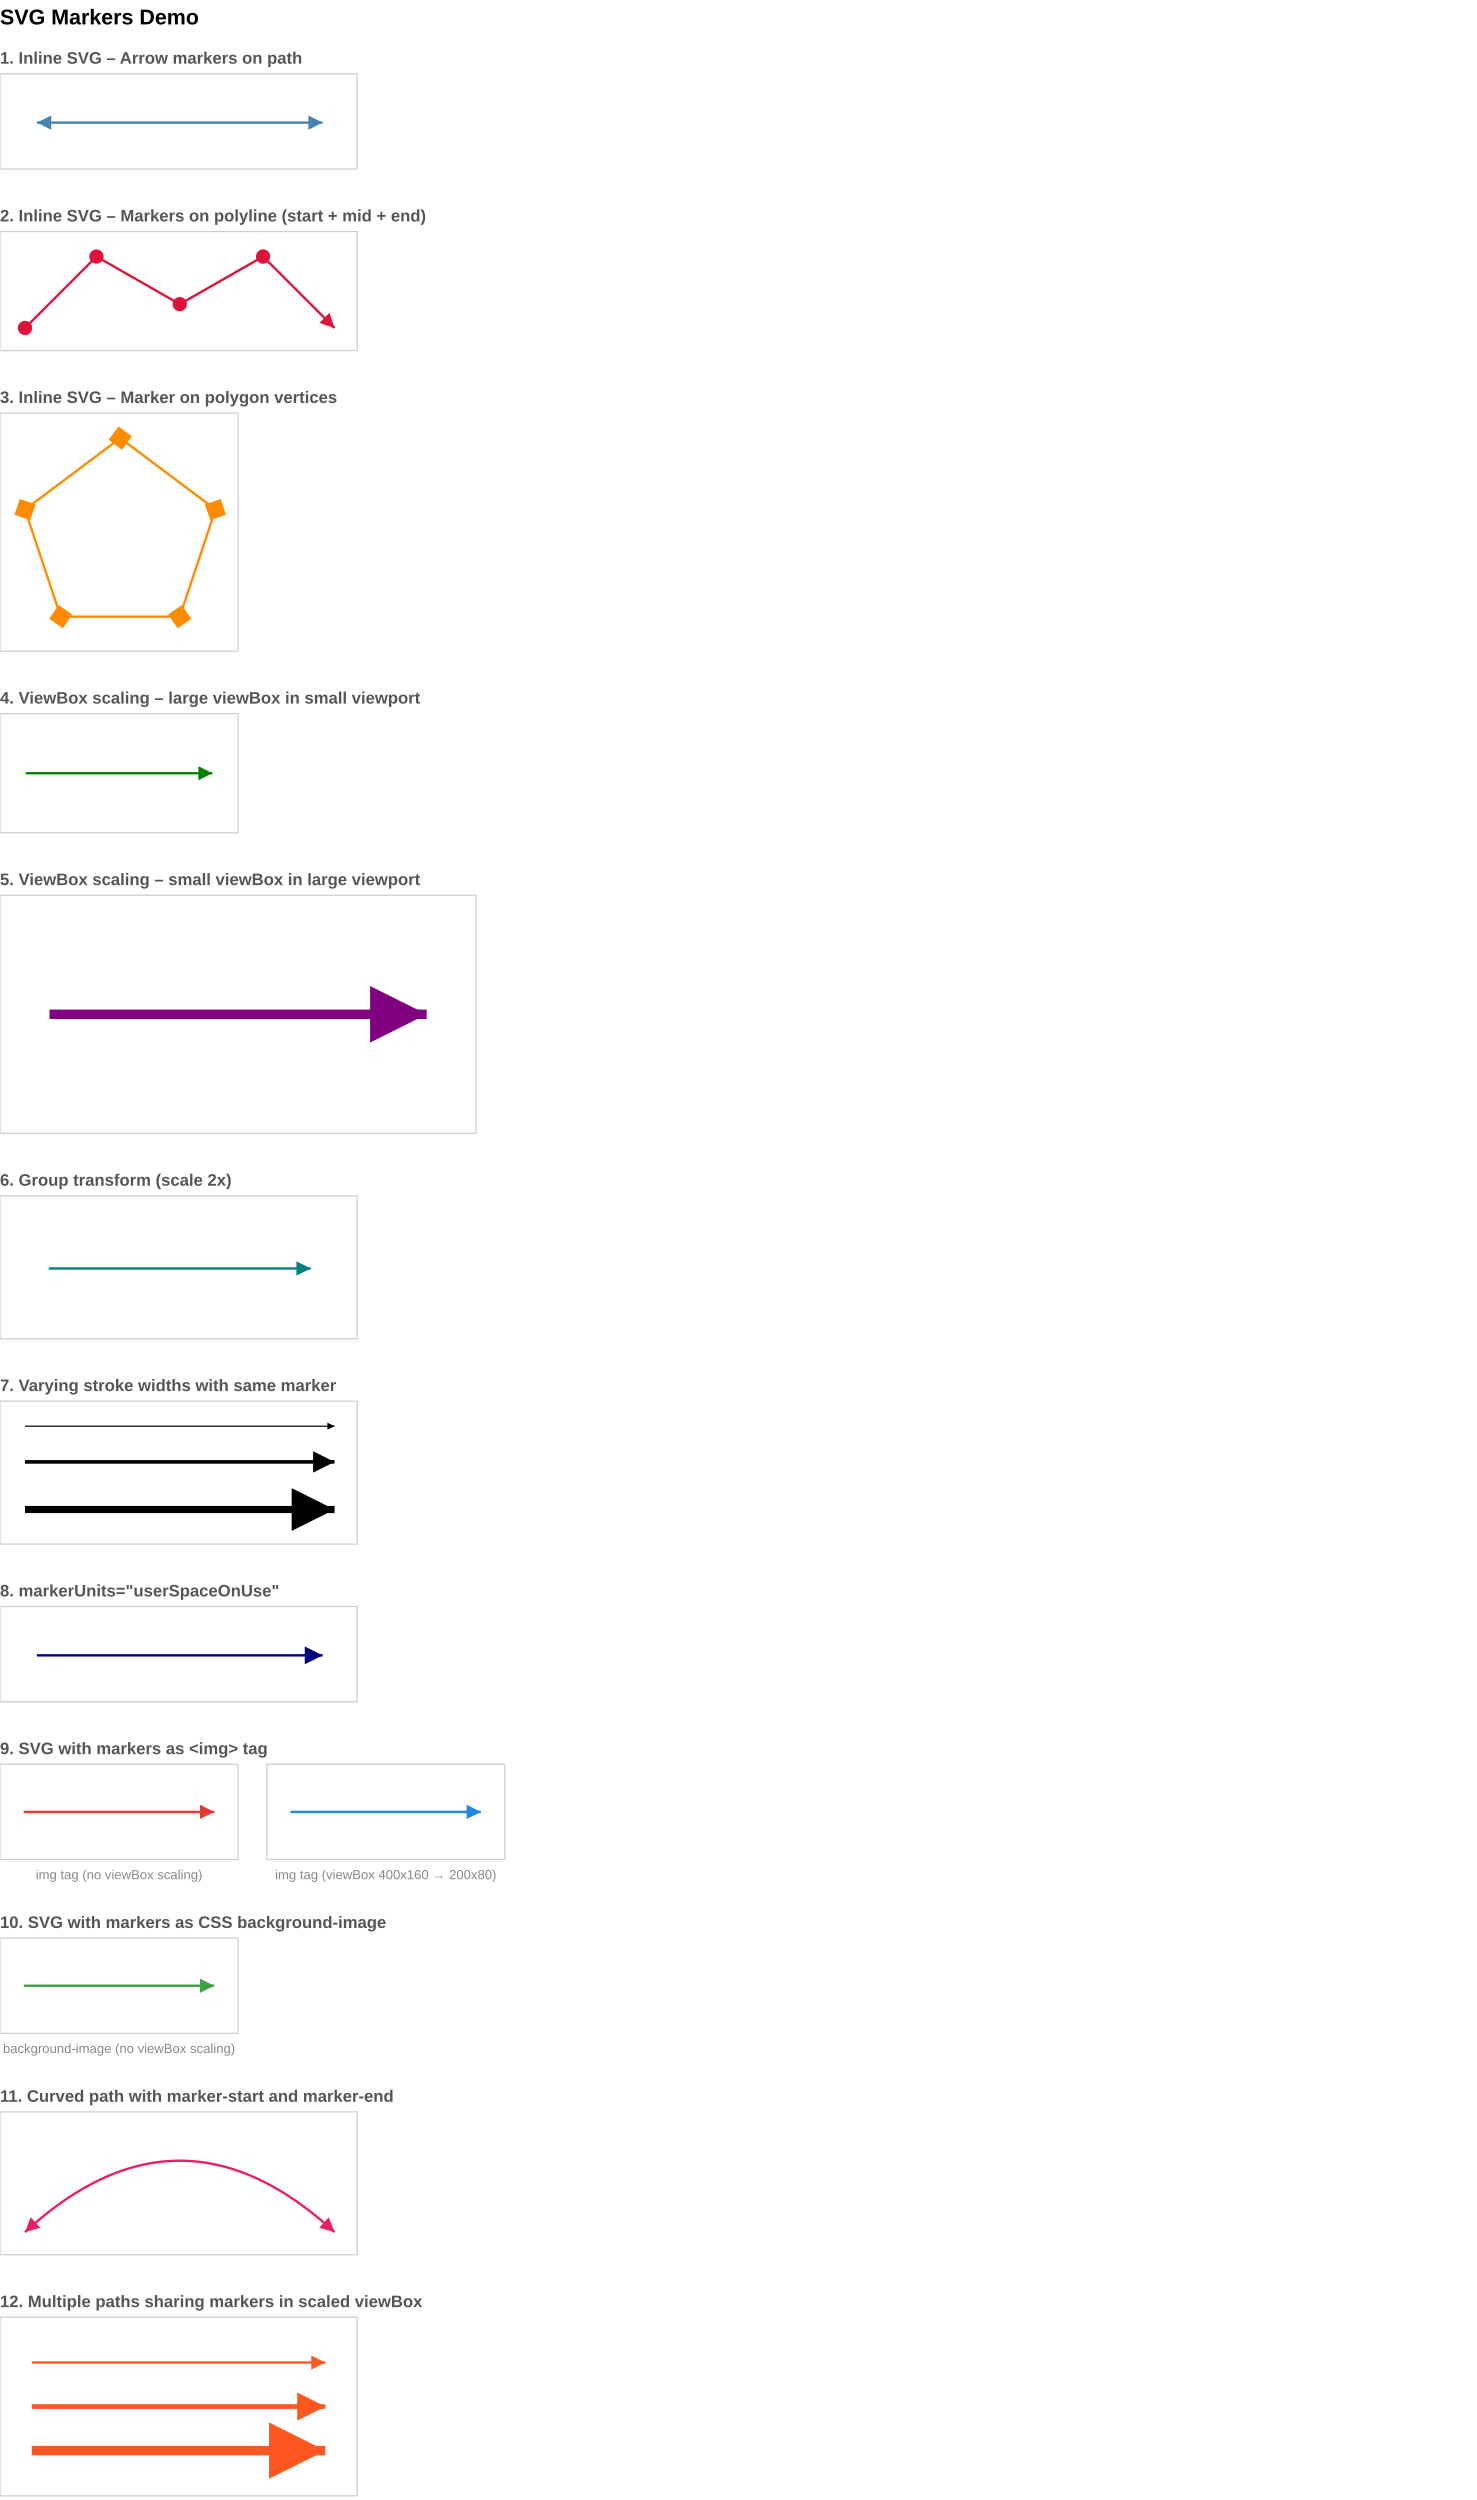
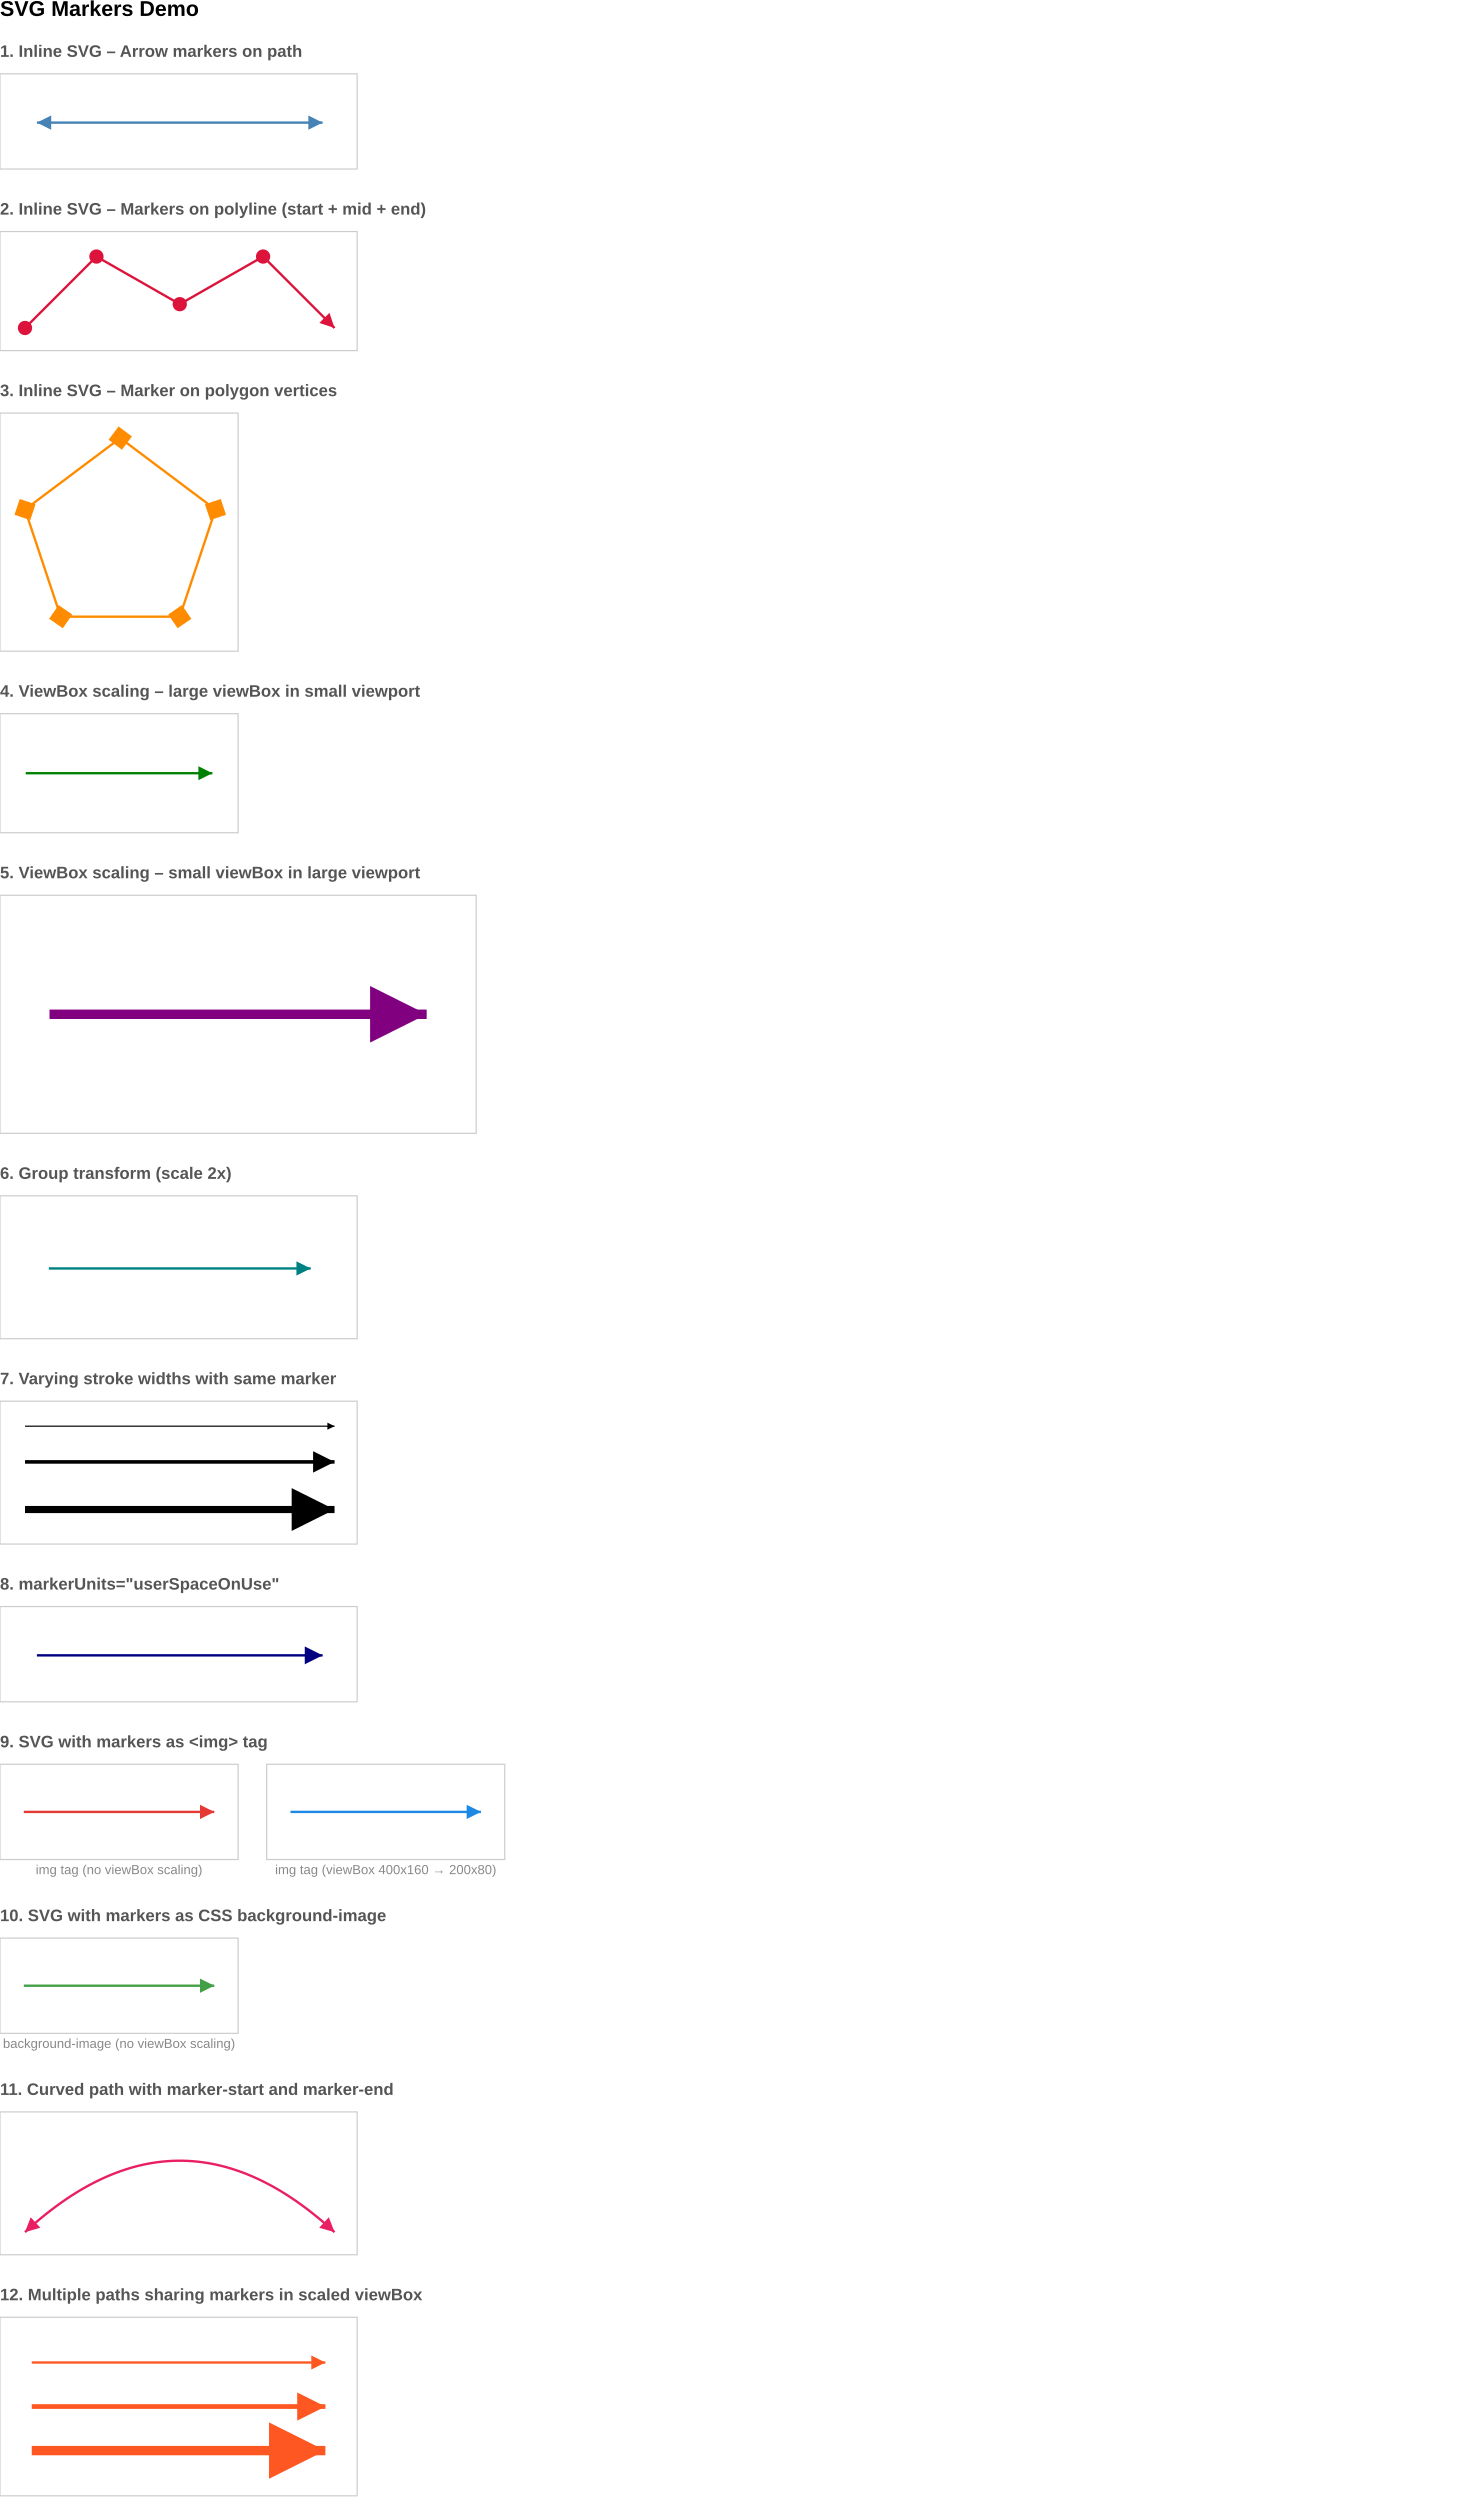
<svg xmlns="http://www.w3.org/2000/svg" width="1240" height="2100" viewBox="0 0 1240 2100">
  <path d="M0,0 L1240,0 L1240,2100 L0,2100 Z" fill="none" />
  <path d="M0,0 L1240,0 L1240,21 L0,21 Z" fill="none" />
-   <text x="0" y="20.5" fill="rgb(0, 0, 0)" font-weight="700" font-size="18px" font-family="Arial">SVG Markers Demo</text>
+   <text x="0" y="1.5" fill="rgb(0, 0, 0)" dominant-baseline="text-before-edge" font-weight="700" font-size="18px" font-family="Arial">SVG Markers Demo</text>
  <path d="M0,37 L1240,37 L1240,145.5 L0,145.5 Z" fill="none" />
  <path d="M0,37 L1240,37 L1240,54 L0,54 Z" fill="none" />
-   <text x="0" y="53.5" fill="rgb(85, 85, 85)" font-weight="700" font-size="14px" font-family="Arial">1. Inline SVG – Arrow markers on path</text>
+   <text x="0" y="38.5" fill="rgb(85, 85, 85)" dominant-baseline="text-before-edge" font-weight="700" font-size="14px" font-family="Arial">1. Inline SVG – Arrow markers on path</text>
  <path d="M0,62 L300,62 L300,142 L0,142 Z" fill="none" stroke="rgb(204, 204, 204)" stroke-width="1" />
  <path d="M31,103 L271,103" fill="rgb(0, 0, 0)" stroke="rgb(70, 130, 180)" stroke-width="2" />
  <path d="M43,97 L42.25,97.38 L41.5,97.75 L40.75,98.13 L40,98.5 L39.25,98.88 L38.5,99.25 L37.75,99.62 L37,100 L36.25,100.38 L35.5,100.75 L34.75,101.12 L34,101.5 L33.25,101.88 L32.5,102.25 L31.75,102.63 L31,103 L31.75,103.38 L32.5,103.75 L33.25,104.12 L34,104.5 L34.75,104.88 L35.5,105.25 L36.25,105.63 L37,106 L37.75,106.37 L38.5,106.75 L39.25,107.12 L40,107.5 L40.75,107.88 L41.5,108.25 L42.25,108.63 L43,109 Z" fill="rgb(70, 130, 180)" />
  <path d="M259,97 L259.75,97.38 L260.5,97.75 L261.25,98.13 L262,98.5 L262.75,98.88 L263.5,99.25 L264.25,99.62 L265,100 L265.75,100.38 L266.5,100.75 L267.25,101.12 L268,101.5 L268.75,101.88 L269.5,102.25 L270.25,102.63 L271,103 L270.25,103.38 L269.5,103.75 L268.75,104.12 L268,104.5 L267.25,104.88 L266.5,105.25 L265.75,105.63 L265,106 L264.25,106.37 L263.5,106.75 L262.75,107.12 L262,107.5 L261.25,107.88 L260.5,108.25 L259.75,108.63 L259,109 Z" fill="rgb(70, 130, 180)" />
  <path d="M0,169.5 L1240,169.5 L1240,298 L0,298 Z" fill="none" />
  <path d="M0,169.5 L1240,169.5 L1240,186.5 L0,186.5 Z" fill="none" />
-   <text x="0" y="186" fill="rgb(85, 85, 85)" font-weight="700" font-size="14px" font-family="Arial">2. Inline SVG – Markers on polyline (start + mid + end)</text>
+   <text x="0" y="171" fill="rgb(85, 85, 85)" dominant-baseline="text-before-edge" font-weight="700" font-size="14px" font-family="Arial">2. Inline SVG – Markers on polyline (start + mid + end)</text>
  <path d="M0,194.5 L300,194.5 L300,294.5 L0,294.5 Z" fill="none" stroke="rgb(204, 204, 204)" stroke-width="1" />
  <path d="M21,275.5 L81,215.5 L151,255.5 L221,215.5 L281,275.5" fill="none" stroke="rgb(220, 20, 60)" stroke-width="2" />
  <path d="M24.54,271.96 L25.16,272.72 L25.62,273.59 L25.9,274.52 L26,275.5 L25.9,276.48 L25.62,277.41 L25.16,278.28 L24.54,279.04 L23.78,279.66 L22.91,280.12 L21.98,280.4 L21,280.5 L20.02,280.4 L19.09,280.12 L18.22,279.66 L17.46,279.04 L16.84,278.28 L16.38,277.41 L16.1,276.48 L16,275.5 L16.1,274.52 L16.38,273.59 L16.84,272.72 L17.46,271.96 L18.22,271.34 L19.09,270.88 L20.02,270.6 L21,270.5 L21.98,270.6 L22.91,270.88 L23.78,271.34 Z" fill="rgb(220, 20, 60)" stroke="rgb(220, 20, 60)" stroke-width="2" />
  <path d="M276.76,262.77 L277.02,263.57 L277.29,264.36 L277.55,265.16 L277.82,265.95 L278.08,266.75 L278.35,267.55 L278.61,268.34 L278.88,269.14 L279.14,269.93 L279.41,270.73 L279.67,271.52 L279.94,272.32 L280.2,273.11 L280.47,273.91 L280.73,274.7 L281,275.5 L280.2,275.23 L279.41,274.97 L278.61,274.7 L277.82,274.44 L277.02,274.17 L276.23,273.91 L275.43,273.64 L274.64,273.38 L273.84,273.11 L273.05,272.85 L272.25,272.58 L271.45,272.32 L270.66,272.05 L269.86,271.79 L269.07,271.52 L268.27,271.26 Z" fill="rgb(220, 20, 60)" />
  <path d="M85.94,214.74 L86,215.72 L85.86,216.69 L85.53,217.61 L85.03,218.46 L84.38,219.19 L83.59,219.77 L82.71,220.2 L81.76,220.44 L80.78,220.5 L79.81,220.36 L78.89,220.03 L78.04,219.53 L77.31,218.88 L76.73,218.09 L76.3,217.21 L76.06,216.26 L76,215.28 L76.14,214.31 L76.47,213.39 L76.97,212.54 L77.62,211.81 L78.41,211.23 L79.29,210.8 L80.24,210.56 L81.22,210.5 L82.19,210.64 L83.11,210.97 L83.96,211.47 L84.69,212.12 L85.27,212.91 L85.7,213.79 Z" fill="rgb(220, 20, 60)" stroke="rgb(220, 20, 60)" stroke-width="2" />
  <path d="M156,255.5 L155.9,256.48 L155.62,257.41 L155.16,258.28 L154.54,259.04 L153.78,259.66 L152.91,260.12 L151.98,260.4 L151,260.5 L150.02,260.4 L149.09,260.12 L148.22,259.66 L147.46,259.04 L146.84,258.28 L146.38,257.41 L146.1,256.48 L146,255.5 L146.1,254.52 L146.38,253.59 L146.84,252.72 L147.46,251.96 L148.22,251.34 L149.09,250.88 L150.02,250.6 L151,250.5 L151.98,250.6 L152.91,250.88 L153.78,251.34 L154.54,251.96 L155.16,252.72 L155.62,253.59 L155.9,254.52 Z" fill="rgb(220, 20, 60)" stroke="rgb(220, 20, 60)" stroke-width="2" />
  <path d="M225.94,216.26 L225.7,217.21 L225.27,218.09 L224.69,218.88 L223.96,219.53 L223.11,220.03 L222.19,220.36 L221.22,220.5 L220.24,220.44 L219.29,220.2 L218.41,219.77 L217.62,219.19 L216.97,218.46 L216.47,217.61 L216.14,216.69 L216,215.72 L216.06,214.74 L216.3,213.79 L216.73,212.91 L217.31,212.12 L218.04,211.47 L218.89,210.97 L219.81,210.64 L220.78,210.5 L221.76,210.56 L222.71,210.8 L223.59,211.23 L224.38,211.81 L225.03,212.54 L225.53,213.39 L225.86,214.31 L226,215.28 Z" fill="rgb(220, 20, 60)" stroke="rgb(220, 20, 60)" stroke-width="2" />
  <path d="M0,322 L1240,322 L1240,550.5 L0,550.5 Z" fill="none" />
  <path d="M0,322 L1240,322 L1240,339 L0,339 Z" fill="none" />
-   <text x="0" y="338.5" fill="rgb(85, 85, 85)" font-weight="700" font-size="14px" font-family="Arial">3. Inline SVG – Marker on polygon vertices</text>
+   <text x="0" y="323.5" fill="rgb(85, 85, 85)" dominant-baseline="text-before-edge" font-weight="700" font-size="14px" font-family="Arial">3. Inline SVG – Marker on polygon vertices</text>
  <path d="M0,347 L200,347 L200,547 L0,547 Z" fill="none" stroke="rgb(204, 204, 204)" stroke-width="1" />
  <path d="M101,368 L181,428 L151,518 L51,518 L21,428 Z" fill="none" stroke="rgb(255, 140, 0)" stroke-width="2" />
  <path d="M99.8,359.6 L109.4,366.8 L102.2,376.4 L92.6,369.2 Z" fill="rgb(255, 140, 0)" stroke="rgb(255, 140, 0)" stroke-width="2" />
  <path d="M184.79,420.41 L188.59,431.79 L177.21,435.59 L173.41,424.21 Z" fill="rgb(255, 140, 0)" stroke="rgb(255, 140, 0)" stroke-width="2" />
  <path d="M159.35,519.52 L149.48,526.35 L142.65,516.48 L152.52,509.65 Z" fill="rgb(255, 140, 0)" stroke="rgb(255, 140, 0)" stroke-width="2" />
  <path d="M52.52,526.35 L42.65,519.52 L49.48,509.65 L59.35,516.48 Z" fill="rgb(255, 140, 0)" stroke="rgb(255, 140, 0)" stroke-width="2" />
  <path d="M13.41,431.79 L17.21,420.41 L28.59,424.21 L24.79,435.59 Z" fill="rgb(255, 140, 0)" stroke="rgb(255, 140, 0)" stroke-width="2" />
  <path d="M0,574.5 L1240,574.5 L1240,703 L0,703 Z" fill="none" />
  <path d="M0,574.5 L1240,574.5 L1240,591.5 L0,591.5 Z" fill="none" />
-   <text x="0" y="591" fill="rgb(85, 85, 85)" font-weight="700" font-size="14px" font-family="Arial">4. ViewBox scaling – large viewBox in small viewport</text>
+   <text x="0" y="576" fill="rgb(85, 85, 85)" dominant-baseline="text-before-edge" font-weight="700" font-size="14px" font-family="Arial">4. ViewBox scaling – large viewBox in small viewport</text>
  <path d="M0,599.5 L200,599.5 L200,699.5 L0,699.5 Z" fill="none" stroke="rgb(204, 204, 204)" stroke-width="1" />
  <path d="M21.6,649.5 L178.4,649.5" fill="rgb(0, 0, 0)" stroke="rgb(0, 128, 0)" stroke-width="1.96" />
  <path d="M166.64,643.62 L167.37,643.99 L168.11,644.35 L168.84,644.72 L169.58,645.09 L170.31,645.46 L171.05,645.82 L171.78,646.19 L172.52,646.56 L173.25,646.93 L173.99,647.29 L174.72,647.66 L175.46,648.03 L176.19,648.4 L176.93,648.76 L177.66,649.13 L178.4,649.5 L177.66,649.87 L176.93,650.23 L176.19,650.6 L175.46,650.97 L174.72,651.34 L173.99,651.7 L173.25,652.07 L172.52,652.44 L171.78,652.81 L171.05,653.17 L170.31,653.54 L169.58,653.91 L168.84,654.28 L168.11,654.64 L167.37,655.01 L166.64,655.38 Z" fill="rgb(0, 128, 0)" />
  <path d="M0,727 L1240,727 L1240,955.5 L0,955.5 Z" fill="none" />
  <path d="M0,727 L1240,727 L1240,744 L0,744 Z" fill="none" />
-   <text x="0" y="743.5" fill="rgb(85, 85, 85)" font-weight="700" font-size="14px" font-family="Arial">5. ViewBox scaling – small viewBox in large viewport</text>
+   <text x="0" y="728.5" fill="rgb(85, 85, 85)" dominant-baseline="text-before-edge" font-weight="700" font-size="14px" font-family="Arial">5. ViewBox scaling – small viewBox in large viewport</text>
  <path d="M0,752 L400,752 L400,952 L0,952 Z" fill="none" stroke="rgb(204, 204, 204)" stroke-width="1" />
  <path d="M41.6,852 L358.4,852" fill="rgb(0, 0, 0)" stroke="rgb(128, 0, 128)" stroke-width="7.92" />
  <path d="M310.88,828.24 L313.85,829.73 L316.82,831.21 L319.79,832.7 L322.76,834.18 L325.73,835.67 L328.7,837.15 L331.67,838.63 L334.64,840.12 L337.61,841.61 L340.58,843.09 L343.55,844.57 L346.52,846.06 L349.49,847.55 L352.46,849.03 L355.43,850.52 L358.4,852 L355.43,853.49 L352.46,854.97 L349.49,856.46 L346.52,857.94 L343.55,859.43 L340.58,860.91 L337.61,862.4 L334.64,863.88 L331.67,865.36 L328.7,866.85 L325.73,868.33 L322.76,869.82 L319.79,871.31 L316.82,872.79 L313.85,874.28 L310.88,875.76 Z" fill="rgb(128, 0, 128)" />
  <path d="M0,979.5 L1240,979.5 L1240,1128 L0,1128 Z" fill="none" />
  <path d="M0,979.5 L1240,979.5 L1240,996.5 L0,996.5 Z" fill="none" />
-   <text x="0" y="996" fill="rgb(85, 85, 85)" font-weight="700" font-size="14px" font-family="Arial">6. Group transform (scale 2x)</text>
+   <text x="0" y="981" fill="rgb(85, 85, 85)" dominant-baseline="text-before-edge" font-weight="700" font-size="14px" font-family="Arial">6. Group transform (scale 2x)</text>
  <path d="M0,1004.5 L300,1004.5 L300,1124.5 L0,1124.5 Z" fill="none" stroke="rgb(204, 204, 204)" stroke-width="1" />
  <path d="M41,1065.5 L261,1065.5" fill="rgb(0, 0, 0)" stroke="rgb(0, 128, 128)" stroke-width="2" />
  <path d="M249,1059.5 L249.75,1059.88 L250.5,1060.25 L251.25,1060.63 L252,1061 L252.75,1061.38 L253.5,1061.75 L254.25,1062.12 L255,1062.5 L255.75,1062.88 L256.5,1063.25 L257.25,1063.62 L258,1064 L258.75,1064.38 L259.5,1064.75 L260.25,1065.13 L261,1065.5 L260.25,1065.88 L259.5,1066.25 L258.75,1066.62 L258,1067 L257.25,1067.38 L256.5,1067.75 L255.75,1068.13 L255,1068.5 L254.25,1068.87 L253.5,1069.25 L252.75,1069.62 L252,1070 L251.25,1070.38 L250.5,1070.75 L249.75,1071.13 L249,1071.5 Z" fill="rgb(0, 128, 128)" />
  <path d="M0,1152 L1240,1152 L1240,1300.5 L0,1300.5 Z" fill="none" />
  <path d="M0,1152 L1240,1152 L1240,1169 L0,1169 Z" fill="none" />
-   <text x="0" y="1168.5" fill="rgb(85, 85, 85)" font-weight="700" font-size="14px" font-family="Arial">7. Varying stroke widths with same marker</text>
+   <text x="0" y="1153.5" fill="rgb(85, 85, 85)" dominant-baseline="text-before-edge" font-weight="700" font-size="14px" font-family="Arial">7. Varying stroke widths with same marker</text>
  <path d="M0,1177 L300,1177 L300,1297 L0,1297 Z" fill="none" stroke="rgb(204, 204, 204)" stroke-width="1" />
  <path d="M21,1198 L281,1198" fill="rgb(0, 0, 0)" stroke="rgb(0, 0, 0)" stroke-width="1" />
  <path d="M275,1195 L275.38,1195.19 L275.75,1195.38 L276.13,1195.56 L276.5,1195.75 L276.88,1195.94 L277.25,1196.13 L277.62,1196.31 L278,1196.5 L278.38,1196.69 L278.75,1196.88 L279.12,1197.06 L279.5,1197.25 L279.88,1197.44 L280.25,1197.62 L280.63,1197.81 L281,1198 L280.63,1198.19 L280.25,1198.38 L279.88,1198.56 L279.5,1198.75 L279.13,1198.94 L278.75,1199.12 L278.37,1199.31 L278,1199.5 L277.63,1199.69 L277.25,1199.88 L276.88,1200.06 L276.5,1200.25 L276.13,1200.44 L275.75,1200.62 L275.38,1200.81 L275,1201 Z" fill="rgb(0, 0, 0)" />
  <path d="M21,1228 L281,1228" fill="rgb(0, 0, 0)" stroke="rgb(0, 0, 0)" stroke-width="3" />
  <path d="M263,1219 L264.13,1219.56 L265.25,1220.13 L266.38,1220.69 L267.5,1221.25 L268.63,1221.81 L269.75,1222.38 L270.87,1222.94 L272,1223.5 L273.13,1224.06 L274.25,1224.63 L275.37,1225.19 L276.5,1225.75 L277.63,1226.31 L278.75,1226.87 L279.88,1227.44 L281,1228 L279.88,1228.56 L278.75,1229.13 L277.63,1229.69 L276.5,1230.25 L275.38,1230.81 L274.25,1231.37 L273.12,1231.94 L272,1232.5 L270.88,1233.06 L269.75,1233.63 L268.63,1234.19 L267.5,1234.75 L266.38,1235.31 L265.25,1235.87 L264.13,1236.44 L263,1237 Z" fill="rgb(0, 0, 0)" />
  <path d="M21,1268 L281,1268" fill="rgb(0, 0, 0)" stroke="rgb(0, 0, 0)" stroke-width="6" />
  <path d="M245,1250 L247.25,1251.13 L249.5,1252.25 L251.75,1253.38 L254,1254.5 L256.25,1255.63 L258.5,1256.75 L260.75,1257.87 L263,1259 L265.25,1260.13 L267.5,1261.25 L269.75,1262.37 L272,1263.5 L274.25,1264.63 L276.5,1265.75 L278.75,1266.88 L281,1268 L278.75,1269.13 L276.5,1270.25 L274.25,1271.37 L272,1272.5 L269.75,1273.63 L267.5,1274.75 L265.25,1275.88 L263,1277 L260.75,1278.12 L258.5,1279.25 L256.25,1280.37 L254,1281.5 L251.75,1282.63 L249.5,1283.75 L247.25,1284.88 L245,1286 Z" fill="rgb(0, 0, 0)" />
  <path d="M0,1324.5 L1240,1324.5 L1240,1433 L0,1433 Z" fill="none" />
  <path d="M0,1324.5 L1240,1324.5 L1240,1341.5 L0,1341.5 Z" fill="none" />
-   <text x="0" y="1341" fill="rgb(85, 85, 85)" font-weight="700" font-size="14px" font-family="Arial">8. markerUnits="userSpaceOnUse"</text>
+   <text x="0" y="1326" fill="rgb(85, 85, 85)" dominant-baseline="text-before-edge" font-weight="700" font-size="14px" font-family="Arial">8. markerUnits="userSpaceOnUse"</text>
  <path d="M0,1349.5 L300,1349.5 L300,1429.5 L0,1429.5 Z" fill="none" stroke="rgb(204, 204, 204)" stroke-width="1" />
  <path d="M31,1390.5 L271,1390.5" fill="rgb(0, 0, 0)" stroke="rgb(0, 0, 128)" stroke-width="2" />
  <path d="M256,1383 L256.94,1383.47 L257.88,1383.94 L258.81,1384.41 L259.75,1384.88 L260.69,1385.34 L261.63,1385.81 L262.56,1386.28 L263.5,1386.75 L264.44,1387.22 L265.38,1387.69 L266.31,1388.16 L267.25,1388.63 L268.19,1389.09 L269.12,1389.56 L270.06,1390.03 L271,1390.5 L270.06,1390.97 L269.13,1391.44 L268.19,1391.91 L267.25,1392.38 L266.31,1392.84 L265.38,1393.31 L264.44,1393.78 L263.5,1394.25 L262.56,1394.72 L261.62,1395.19 L260.69,1395.66 L259.75,1396.12 L258.81,1396.59 L257.88,1397.06 L256.94,1397.53 L256,1398 Z" fill="rgb(0, 0, 128)" />
  <path d="M0,1457 L1240,1457 L1240,1579 L0,1579 Z" fill="none" />
  <path d="M0,1457 L1240,1457 L1240,1474 L0,1474 Z" fill="none" />
-   <text x="0" y="1473.5" fill="rgb(85, 85, 85)" font-weight="700" font-size="14px" font-family="Arial">9. SVG with markers as &lt;img&gt; tag</text>
+   <text x="0" y="1458.5" fill="rgb(85, 85, 85)" dominant-baseline="text-before-edge" font-weight="700" font-size="14px" font-family="Arial">9. SVG with markers as &lt;img&gt; tag</text>
  <path d="M0,1482 L1240,1482 L1240,1579 L0,1579 Z" fill="none" />
  <path d="M0,1482 L200,1482 L200,1579 L0,1579 Z" fill="none" />
  <path d="M0,1482 L200,1482 L200,1562 L0,1562 Z" fill="none" stroke="rgb(204, 204, 204)" stroke-width="1" />
  <path d="M20,1522 L180,1522" fill="rgb(0, 0, 0)" stroke="rgb(229, 57, 53)" stroke-width="2" />
  <path d="M168,1516 L168.75,1516.38 L169.5,1516.75 L170.25,1517.13 L171,1517.5 L171.75,1517.88 L172.5,1518.25 L173.25,1518.62 L174,1519 L174.75,1519.38 L175.5,1519.75 L176.25,1520.12 L177,1520.5 L177.75,1520.88 L178.5,1521.25 L179.25,1521.63 L180,1522 L179.25,1522.38 L178.5,1522.75 L177.75,1523.12 L177,1523.5 L176.25,1523.88 L175.5,1524.25 L174.75,1524.63 L174,1525 L173.25,1525.37 L172.5,1525.75 L171.75,1526.12 L171,1526.5 L170.25,1526.88 L169.5,1527.25 L168.75,1527.63 L168,1528 Z" fill="rgb(229, 57, 53)" />
  <path d="M30,1566 L170,1566 L170,1579 L30,1579 Z" fill="none" />
-   <text x="30" y="1578.5" fill="rgb(136, 136, 136)" font-size="11px" font-family="Arial">img tag (no viewBox scaling)</text>
+   <text x="30" y="1567" fill="rgb(136, 136, 136)" dominant-baseline="text-before-edge" font-size="11px" font-family="Arial">img tag (no viewBox scaling)</text>
  <path d="M224,1482 L424,1482 L424,1579 L224,1579 Z" fill="none" />
  <path d="M224,1482 L424,1482 L424,1562 L224,1562 Z" fill="none" stroke="rgb(204, 204, 204)" stroke-width="1" />
  <path d="M244,1522 L404,1522" fill="rgb(0, 0, 0)" stroke="rgb(30, 136, 229)" stroke-width="2" />
  <path d="M392,1516 L392.75,1516.38 L393.5,1516.75 L394.25,1517.13 L395,1517.5 L395.75,1517.88 L396.5,1518.25 L397.25,1518.62 L398,1519 L398.75,1519.38 L399.5,1519.75 L400.25,1520.12 L401,1520.5 L401.75,1520.88 L402.5,1521.25 L403.25,1521.63 L404,1522 L403.25,1522.38 L402.5,1522.75 L401.75,1523.12 L401,1523.5 L400.25,1523.88 L399.5,1524.25 L398.75,1524.63 L398,1525 L397.25,1525.37 L396.5,1525.75 L395.75,1526.12 L395,1526.5 L394.25,1526.88 L393.5,1527.25 L392.75,1527.63 L392,1528 Z" fill="rgb(30, 136, 229)" />
  <path d="M231.07,1566 L416.92,1566 L416.92,1579 L231.07,1579 Z" fill="none" />
-   <text x="231.07" y="1578.5" fill="rgb(136, 136, 136)" font-size="11px" font-family="Arial">img tag (viewBox 400x160 → 200x80)</text>
+   <text x="231.07" y="1567" fill="rgb(136, 136, 136)" dominant-baseline="text-before-edge" font-size="11px" font-family="Arial">img tag (viewBox 400x160 → 200x80)</text>
  <path d="M0,1603 L1240,1603 L1240,1725 L0,1725 Z" fill="none" />
  <path d="M0,1603 L1240,1603 L1240,1620 L0,1620 Z" fill="none" />
-   <text x="0" y="1619.5" fill="rgb(85, 85, 85)" font-weight="700" font-size="14px" font-family="Arial">10. SVG with markers as CSS background-image</text>
+   <text x="0" y="1604.5" fill="rgb(85, 85, 85)" dominant-baseline="text-before-edge" font-weight="700" font-size="14px" font-family="Arial">10. SVG with markers as CSS background-image</text>
  <path d="M0,1628 L1240,1628 L1240,1725 L0,1725 Z" fill="none" />
  <path d="M0,1628 L200,1628 L200,1725 L0,1725 Z" fill="none" />
  <path d="M0,1628 L200,1628 L200,1708 L0,1708 Z" fill="none" stroke="rgb(204, 204, 204)" stroke-width="1" />
  <path d="M20,1668 L180,1668" fill="rgb(0, 0, 0)" stroke="rgb(67, 160, 71)" stroke-width="2" />
  <path d="M168,1662 L168.75,1662.38 L169.5,1662.75 L170.25,1663.13 L171,1663.5 L171.75,1663.88 L172.5,1664.25 L173.25,1664.62 L174,1665 L174.75,1665.38 L175.5,1665.75 L176.25,1666.12 L177,1666.5 L177.75,1666.88 L178.5,1667.25 L179.25,1667.63 L180,1668 L179.25,1668.38 L178.5,1668.75 L177.75,1669.12 L177,1669.5 L176.25,1669.88 L175.5,1670.25 L174.75,1670.63 L174,1671 L173.25,1671.37 L172.5,1671.75 L171.75,1672.12 L171,1672.5 L170.25,1672.88 L169.5,1673.25 L168.75,1673.63 L168,1674 Z" fill="rgb(67, 160, 71)" />
  <path d="M2.47,1712 L197.52,1712 L197.52,1725 L2.47,1725 Z" fill="none" />
-   <text x="2.47" y="1724.5" fill="rgb(136, 136, 136)" font-size="11px" font-family="Arial">background-image (no viewBox scaling)</text>
+   <text x="2.47" y="1713" fill="rgb(136, 136, 136)" dominant-baseline="text-before-edge" font-size="11px" font-family="Arial">background-image (no viewBox scaling)</text>
  <path d="M0,1749 L1240,1749 L1240,1897.5 L0,1897.5 Z" fill="none" />
  <path d="M0,1749 L1240,1749 L1240,1766 L0,1766 Z" fill="none" />
-   <text x="0" y="1765.5" fill="rgb(85, 85, 85)" font-weight="700" font-size="14px" font-family="Arial">11. Curved path with marker-start and marker-end</text>
+   <text x="0" y="1750.5" fill="rgb(85, 85, 85)" dominant-baseline="text-before-edge" font-weight="700" font-size="14px" font-family="Arial">11. Curved path with marker-start and marker-end</text>
  <path d="M0,1774 L300,1774 L300,1894 L0,1894 Z" fill="none" stroke="rgb(204, 204, 204)" stroke-width="1" />
  <path d="M21,1875 L22.47,1873.65 L23.95,1872.31 L25.43,1870.98 L26.92,1869.66 L28.43,1868.34 L29.93,1867.04 L31.45,1865.74 L32.98,1864.45 L34.51,1863.18 L36.05,1861.91 L37.6,1860.66 L39.16,1859.41 L40.72,1858.17 L42.3,1856.95 L43.88,1855.74 L45.47,1854.54 L47.07,1853.34 L48.68,1852.17 L50.3,1851 L51.93,1849.85 L53.57,1848.7 L55.21,1847.58 L56.86,1846.46 L58.53,1845.36 L60.2,1844.27 L61.88,1843.2 L63.57,1842.14 L65.27,1841.09 L66.98,1840.06 L68.7,1839.05 L70.42,1838.05 L72.16,1837.07 L73.9,1836.1 L75.66,1835.15 L77.42,1834.22 L79.19,1833.31 L80.98,1832.41 L82.77,1831.53 L84.57,1830.67 L86.38,1829.83 L88.19,1829.01 L90.02,1828.2 L91.85,1827.42 L93.7,1826.66 L95.55,1825.92 L97.41,1825.2 L99.28,1824.5 L101.15,1823.82 L103.04,1823.17 L104.93,1822.54 L106.83,1821.93 L108.74,1821.34 L110.65,1820.78 L112.57,1820.24 L114.5,1819.73 L116.43,1819.24 L118.38,1818.78 L120.32,1818.34 L122.27,1817.93 L124.23,1817.54 L126.19,1817.18 L128.16,1816.85 L130.13,1816.55 L132.11,1816.27 L134.08,1816.02 L136.07,1815.79 L138.05,1815.6 L140.04,1815.43 L142.03,1815.29 L144.02,1815.17 L146.01,1815.09 L148.01,1815.03 L150,1815 L152,1815 L153.99,1815.03 L155.99,1815.09 L157.98,1815.17 L159.97,1815.29 L161.96,1815.43 L163.95,1815.6 L165.93,1815.79 L167.92,1816.02 L169.89,1816.27 L171.87,1816.55 L173.84,1816.85 L175.81,1817.18 L177.77,1817.54 L179.73,1817.93 L181.68,1818.34 L183.62,1818.78 L185.57,1819.24 L187.5,1819.73 L189.43,1820.24 L191.35,1820.78 L193.26,1821.34 L195.17,1821.93 L197.07,1822.54 L198.96,1823.17 L200.85,1823.82 L202.72,1824.5 L204.59,1825.2 L206.45,1825.92 L208.3,1826.66 L210.15,1827.42 L211.98,1828.2 L213.81,1829.01 L215.62,1829.83 L217.43,1830.67 L219.23,1831.53 L221.02,1832.41 L222.81,1833.31 L224.58,1834.22 L226.34,1835.15 L228.1,1836.1 L229.84,1837.07 L231.58,1838.05 L233.3,1839.05 L235.02,1840.06 L236.73,1841.09 L238.43,1842.14 L240.12,1843.2 L241.8,1844.27 L243.47,1845.36 L245.14,1846.46 L246.79,1847.58 L248.43,1848.7 L250.07,1849.85 L251.7,1851 L253.32,1852.17 L254.93,1853.34 L256.53,1854.54 L258.12,1855.74 L259.7,1856.95 L261.28,1858.17 L262.84,1859.41 L264.4,1860.66 L265.95,1861.91 L267.49,1863.18 L269.02,1864.45 L270.55,1865.74 L272.07,1867.04 L273.57,1868.34 L275.08,1869.66 L276.57,1870.98 L278.05,1872.31 L279.53,1873.65 L281,1875" fill="none" stroke="rgb(233, 30, 99)" stroke-width="2" />
  <path d="M25.78,1862.47 L25.48,1863.25 L25.19,1864.03 L24.89,1864.82 L24.59,1865.6 L24.29,1866.38 L23.99,1867.17 L23.69,1867.95 L23.39,1868.73 L23.09,1869.52 L22.79,1870.3 L22.49,1871.08 L22.2,1871.87 L21.9,1872.65 L21.6,1873.43 L21.3,1874.22 L21,1875 L21.81,1874.77 L22.61,1874.54 L23.42,1874.31 L24.22,1874.08 L25.03,1873.85 L25.84,1873.61 L26.64,1873.38 L27.45,1873.15 L28.26,1872.92 L29.06,1872.69 L29.87,1872.46 L30.67,1872.23 L31.48,1872 L32.29,1871.77 L33.09,1871.54 L33.9,1871.31 Z" fill="rgb(233, 30, 99)" />
  <path d="M276.22,1862.47 L276.52,1863.25 L276.81,1864.03 L277.11,1864.82 L277.41,1865.6 L277.71,1866.38 L278.01,1867.17 L278.31,1867.95 L278.61,1868.73 L278.91,1869.52 L279.21,1870.3 L279.51,1871.08 L279.8,1871.87 L280.1,1872.65 L280.4,1873.43 L280.7,1874.22 L281,1875 L280.19,1874.77 L279.39,1874.54 L278.58,1874.31 L277.78,1874.08 L276.97,1873.85 L276.16,1873.61 L275.36,1873.38 L274.55,1873.15 L273.74,1872.92 L272.94,1872.69 L272.13,1872.46 L271.33,1872.23 L270.52,1872 L269.71,1871.77 L268.91,1871.54 L268.1,1871.31 Z" fill="rgb(233, 30, 99)" />
  <path d="M0,1921.5 L1240,1921.5 L1240,2100 L0,2100 Z" fill="none" />
  <path d="M0,1921.5 L1240,1921.5 L1240,1938.5 L0,1938.5 Z" fill="none" />
-   <text x="0" y="1938" fill="rgb(85, 85, 85)" font-weight="700" font-size="14px" font-family="Arial">12. Multiple paths sharing markers in scaled viewBox</text>
+   <text x="0" y="1923" fill="rgb(85, 85, 85)" dominant-baseline="text-before-edge" font-weight="700" font-size="14px" font-family="Arial">12. Multiple paths sharing markers in scaled viewBox</text>
  <path d="M0,1946.5 L300,1946.5 L300,2096.5 L0,2096.5 Z" fill="none" stroke="rgb(204, 204, 204)" stroke-width="1" />
  <path d="M26.67,1984.5 L273.33,1984.5" fill="rgb(0, 0, 0)" stroke="rgb(255, 87, 34)" stroke-width="1.97" />
  <path d="M261.49,1978.58 L262.23,1978.95 L262.97,1979.32 L263.71,1979.69 L264.45,1980.06 L265.19,1980.43 L265.93,1980.8 L266.67,1981.17 L267.41,1981.54 L268.15,1981.91 L268.89,1982.28 L269.63,1982.65 L270.37,1983.02 L271.11,1983.39 L271.85,1983.76 L272.59,1984.13 L273.33,1984.5 L272.59,1984.87 L271.85,1985.24 L271.11,1985.61 L270.37,1985.98 L269.63,1986.35 L268.89,1986.72 L268.15,1987.09 L267.41,1987.46 L266.67,1987.83 L265.93,1988.2 L265.19,1988.57 L264.45,1988.94 L263.71,1989.31 L262.97,1989.68 L262.23,1990.05 L261.49,1990.42 Z" fill="rgb(255, 87, 34)" />
  <path d="M26.67,2021.5 L273.33,2021.5" fill="rgb(0, 0, 0)" stroke="rgb(255, 87, 34)" stroke-width="3.95" />
  <path d="M249.65,2009.66 L251.13,2010.4 L252.61,2011.14 L254.09,2011.88 L255.57,2012.62 L257.05,2013.36 L258.53,2014.1 L260.01,2014.84 L261.49,2015.58 L262.97,2016.32 L264.45,2017.06 L265.93,2017.8 L267.41,2018.54 L268.89,2019.28 L270.37,2020.02 L271.85,2020.76 L273.33,2021.5 L271.85,2022.24 L270.37,2022.98 L268.89,2023.72 L267.41,2024.46 L265.93,2025.2 L264.45,2025.94 L262.97,2026.68 L261.49,2027.42 L260.01,2028.16 L258.53,2028.9 L257.05,2029.64 L255.57,2030.38 L254.09,2031.12 L252.61,2031.86 L251.13,2032.6 L249.65,2033.34 Z" fill="rgb(255, 87, 34)" />
  <path d="M26.67,2058.5 L273.33,2058.5" fill="rgb(0, 0, 0)" stroke="rgb(255, 87, 34)" stroke-width="7.89" />
  <path d="M225.97,2034.82 L228.93,2036.3 L231.89,2037.78 L234.85,2039.26 L237.81,2040.74 L240.77,2042.22 L243.73,2043.7 L246.69,2045.18 L249.65,2046.66 L252.61,2048.14 L255.57,2049.62 L258.53,2051.1 L261.49,2052.58 L264.45,2054.06 L267.41,2055.54 L270.37,2057.02 L273.33,2058.5 L270.37,2059.98 L267.41,2061.46 L264.45,2062.94 L261.49,2064.42 L258.53,2065.9 L255.57,2067.38 L252.61,2068.86 L249.65,2070.34 L246.69,2071.82 L243.73,2073.3 L240.77,2074.78 L237.81,2076.26 L234.85,2077.74 L231.89,2079.22 L228.93,2080.7 L225.97,2082.18 Z" fill="rgb(255, 87, 34)" />
</svg>
